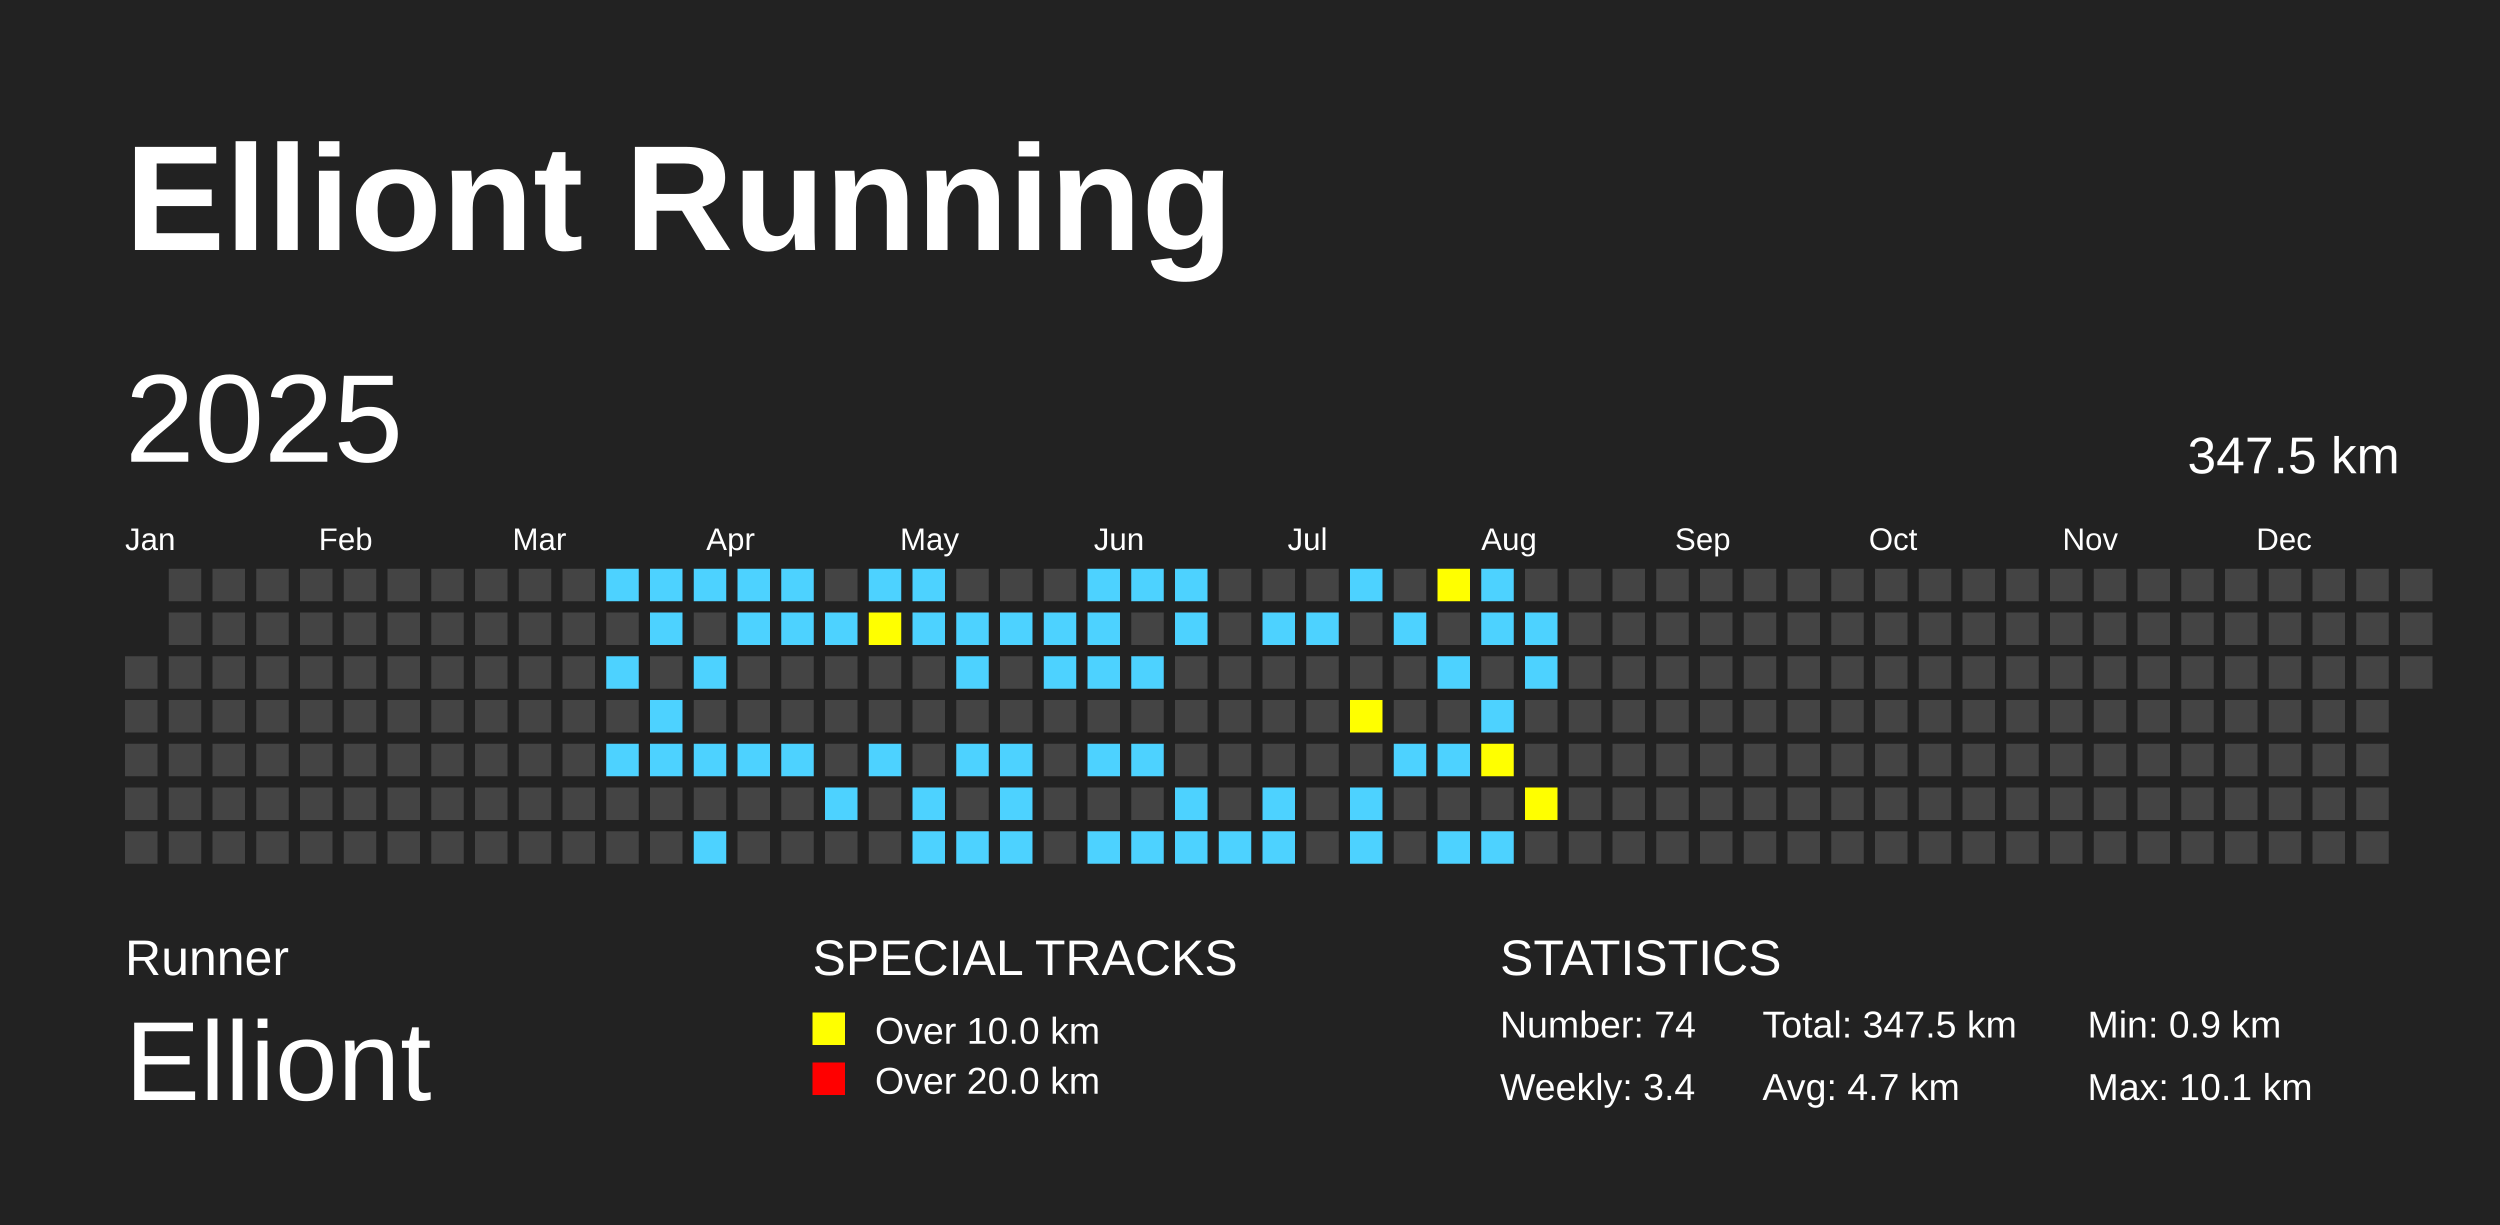
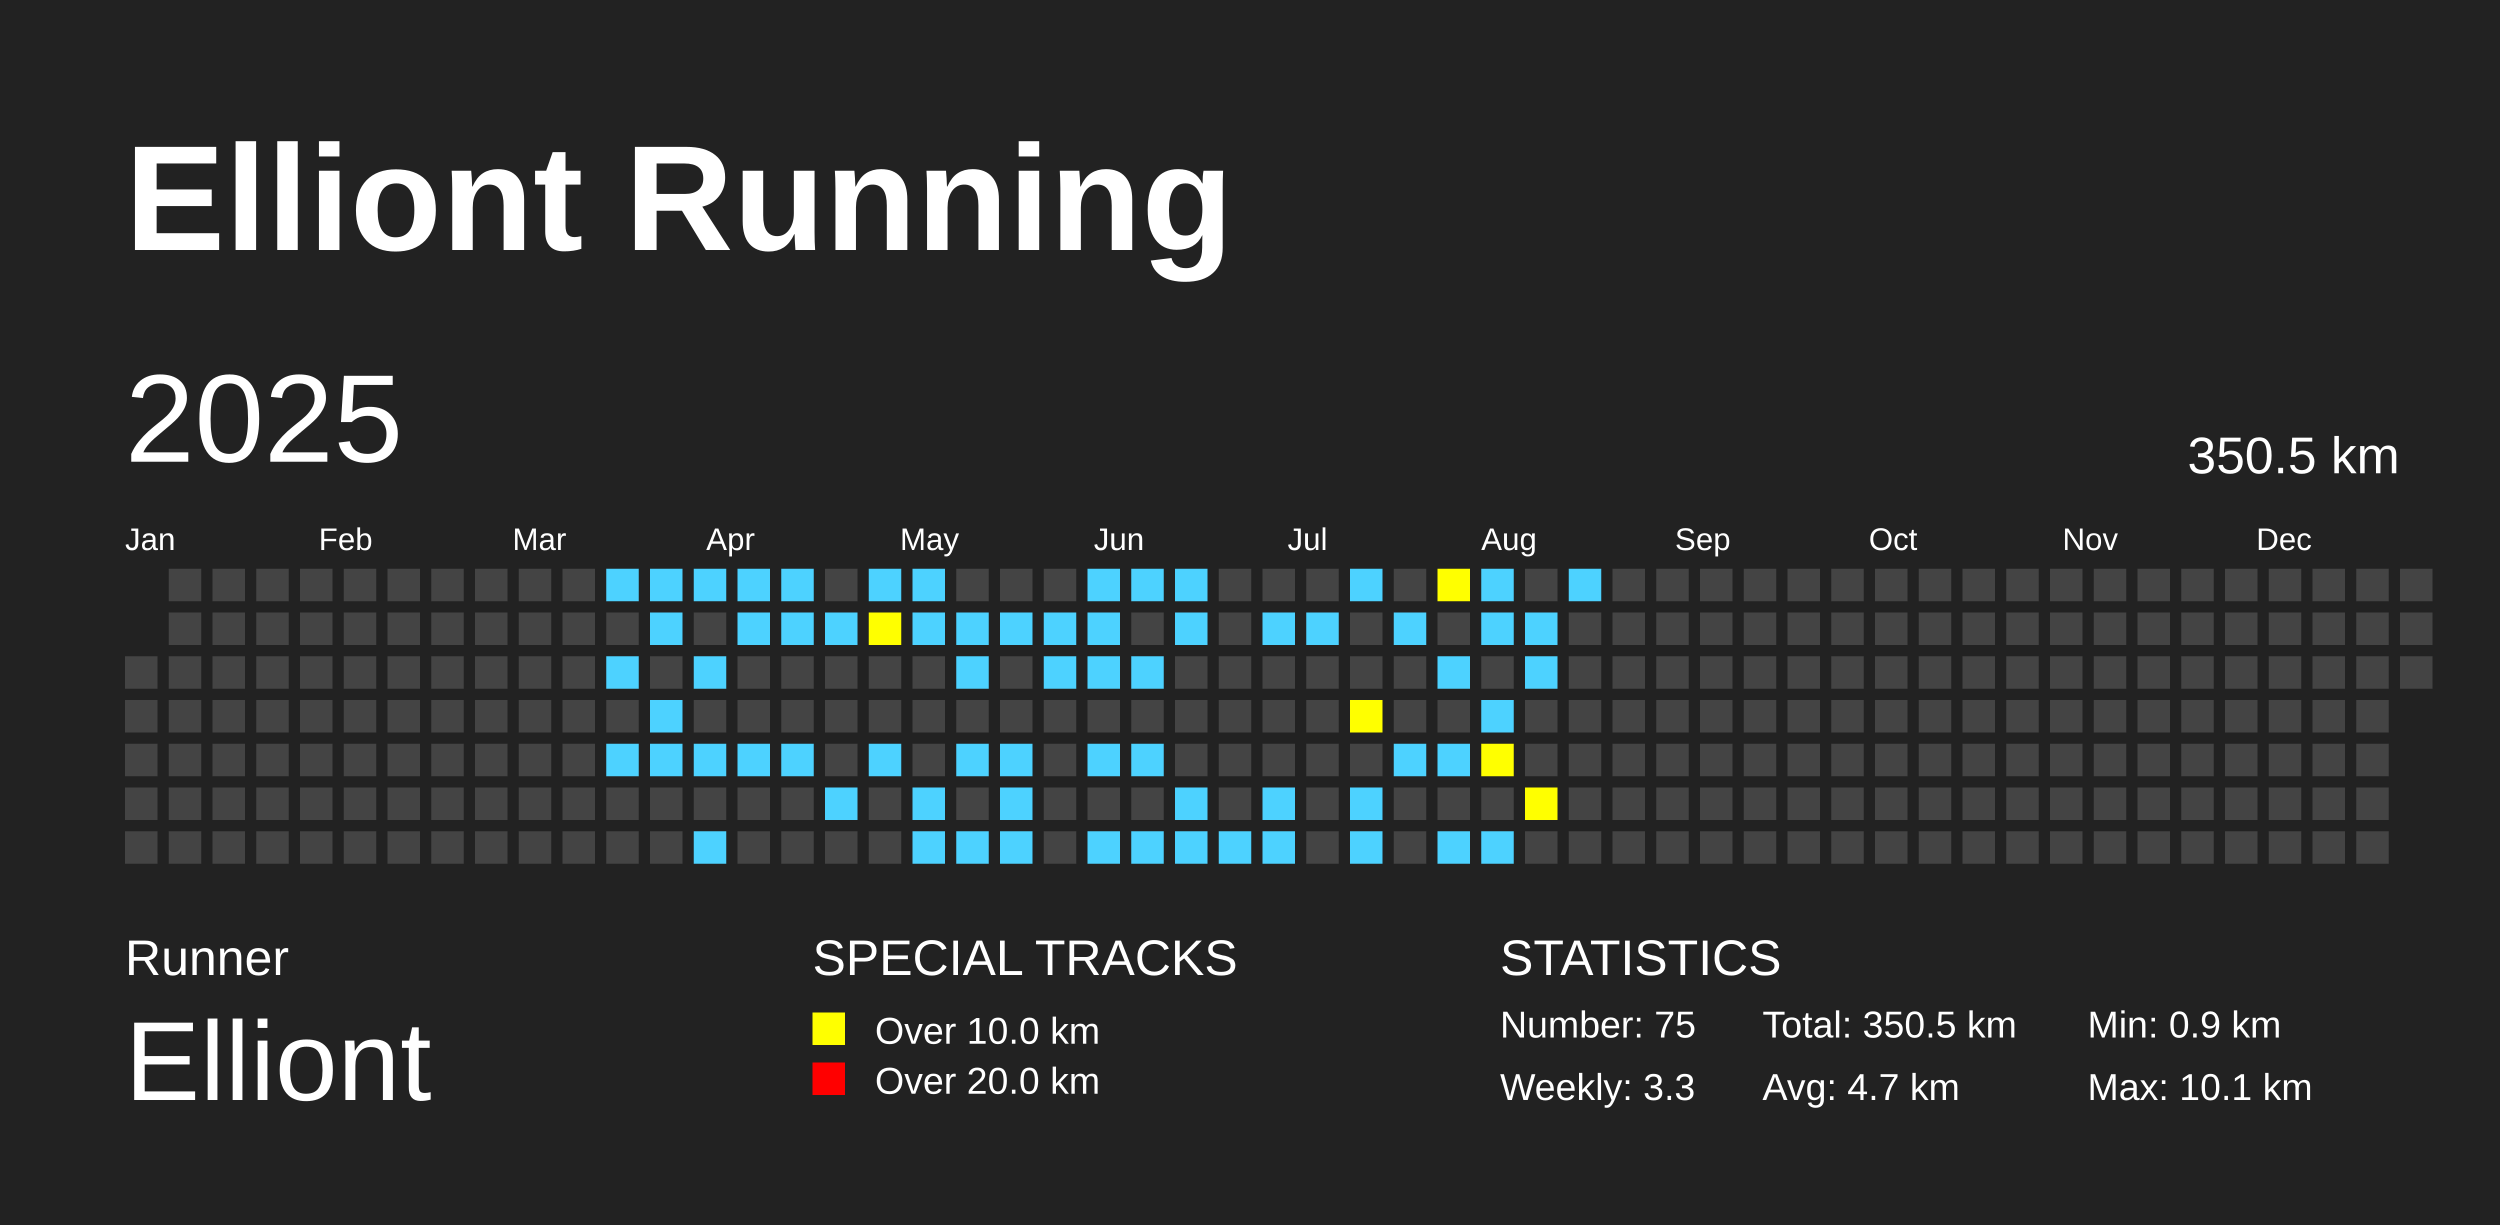
<svg xmlns="http://www.w3.org/2000/svg" baseProfile="full" height="98mm" version="1.1" viewBox="0,0,200,98" width="200mm">
  <defs />
  <rect fill="#222222" height="98" width="200" x="0" y="0" />
  <text fill="#FFFFFF" style="font-size:12px; font-family:Arial; font-weight:bold;" x="10" y="20">Elliont Running</text>
  <text fill="#FFFFFF" style="font-size:4px; font-family:Arial" x="10" y="78">Runner</text>
  <text fill="#FFFFFF" style="font-size:9px; font-family:Arial" x="10" y="88">Elliont</text>
  <text fill="#FFFFFF" style="font-size:4px; font-family:Arial" x="65" y="78">SPECIAL TRACKS</text>
  <rect fill="yellow" height="2.6" width="2.6" x="65" y="81" />
  <text fill="#FFFFFF" style="font-size:3px; font-family:Arial" x="70" y="83.5">Over 10.0 km</text>
  <rect fill="red" height="2.6" width="2.6" x="65" y="85" />
  <text fill="#FFFFFF" style="font-size:3px; font-family:Arial" x="70" y="87.5">Over 20.0 km</text>
  <text fill="#FFFFFF" style="font-size:4px; font-family:Arial" x="120" y="78">STATISTICS</text>
-   <text fill="#FFFFFF" style="font-size:3px; font-family:Arial" x="120" y="83">Number: 74</text>
-   <text fill="#FFFFFF" style="font-size:3px; font-family:Arial" x="120" y="88">Weekly: 3.4</text>
-   <text fill="#FFFFFF" style="font-size:3px; font-family:Arial" x="141" y="83">Total: 347.5 km</text>
+   <text fill="#FFFFFF" style="font-size:3px; font-family:Arial" x="120" y="83">Number: 75</text>
+   <text fill="#FFFFFF" style="font-size:3px; font-family:Arial" x="120" y="88">Weekly: 3.3</text>
+   <text fill="#FFFFFF" style="font-size:3px; font-family:Arial" x="141" y="83">Total: 350.5 km</text>
  <text fill="#FFFFFF" style="font-size:3px; font-family:Arial" x="141" y="88">Avg: 4.7 km</text>
  <text fill="#FFFFFF" style="font-size:3px; font-family:Arial" x="167" y="83">Min: 0.9 km</text>
  <text fill="#FFFFFF" style="font-size:3px; font-family:Arial" x="167" y="88">Max: 10.1 km</text>
  <text dominant-baseline="hanging" fill="#FFFFFF" style="font-size:10.0px; font-family:Arial;" x="10" y="30">2025</text>
-   <text dominant-baseline="hanging" fill="#FFFFFF" style="font-size:4.125px; font-family:Arial;" x="175" y="35">347.5 km</text>
+   <text dominant-baseline="hanging" fill="#FFFFFF" style="font-size:4.125px; font-family:Arial;" x="175" y="35">350.5 km</text>
  <text fill="#FFFFFF" style="font-size:2.5px; font-family:Arial" x="10.0" y="44">Jan</text>
  <text fill="#FFFFFF" style="font-size:2.5px; font-family:Arial" x="25.5" y="44">Feb</text>
  <text fill="#FFFFFF" style="font-size:2.5px; font-family:Arial" x="41.0" y="44">Mar</text>
  <text fill="#FFFFFF" style="font-size:2.5px; font-family:Arial" x="56.5" y="44">Apr</text>
  <text fill="#FFFFFF" style="font-size:2.5px; font-family:Arial" x="72.0" y="44">May</text>
  <text fill="#FFFFFF" style="font-size:2.5px; font-family:Arial" x="87.5" y="44">Jun</text>
  <text fill="#FFFFFF" style="font-size:2.5px; font-family:Arial" x="103.0" y="44">Jul</text>
  <text fill="#FFFFFF" style="font-size:2.5px; font-family:Arial" x="118.5" y="44">Aug</text>
  <text fill="#FFFFFF" style="font-size:2.5px; font-family:Arial" x="134.0" y="44">Sep</text>
  <text fill="#FFFFFF" style="font-size:2.5px; font-family:Arial" x="149.5" y="44">Oct</text>
  <text fill="#FFFFFF" style="font-size:2.5px; font-family:Arial" x="165.0" y="44">Nov</text>
  <text fill="#FFFFFF" style="font-size:2.5px; font-family:Arial" x="180.5" y="44">Dec</text>
  <rect fill="#444444" height="2.6" width="2.6" x="10.0" y="52.5" />
  <rect fill="#444444" height="2.6" width="2.6" x="10.0" y="56.0" />
  <rect fill="#444444" height="2.6" width="2.6" x="10.0" y="59.5" />
  <rect fill="#444444" height="2.6" width="2.6" x="10.0" y="63.0" />
  <rect fill="#444444" height="2.6" width="2.6" x="10.0" y="66.5" />
  <rect fill="#444444" height="2.6" width="2.6" x="13.5" y="45.5" />
  <rect fill="#444444" height="2.6" width="2.6" x="13.5" y="49.0" />
  <rect fill="#444444" height="2.6" width="2.6" x="13.5" y="52.5" />
  <rect fill="#444444" height="2.6" width="2.6" x="13.5" y="56.0" />
  <rect fill="#444444" height="2.6" width="2.6" x="13.5" y="59.5" />
  <rect fill="#444444" height="2.6" width="2.6" x="13.5" y="63.0" />
  <rect fill="#444444" height="2.6" width="2.6" x="13.5" y="66.5" />
  <rect fill="#444444" height="2.6" width="2.6" x="17.0" y="45.5" />
  <rect fill="#444444" height="2.6" width="2.6" x="17.0" y="49.0" />
  <rect fill="#444444" height="2.6" width="2.6" x="17.0" y="52.5" />
  <rect fill="#444444" height="2.6" width="2.6" x="17.0" y="56.0" />
  <rect fill="#444444" height="2.6" width="2.6" x="17.0" y="59.5" />
  <rect fill="#444444" height="2.6" width="2.6" x="17.0" y="63.0" />
  <rect fill="#444444" height="2.6" width="2.6" x="17.0" y="66.5" />
  <rect fill="#444444" height="2.6" width="2.6" x="20.5" y="45.5" />
  <rect fill="#444444" height="2.6" width="2.6" x="20.5" y="49.0" />
  <rect fill="#444444" height="2.6" width="2.6" x="20.5" y="52.5" />
  <rect fill="#444444" height="2.6" width="2.6" x="20.5" y="56.0" />
  <rect fill="#444444" height="2.6" width="2.6" x="20.5" y="59.5" />
  <rect fill="#444444" height="2.6" width="2.6" x="20.5" y="63.0" />
  <rect fill="#444444" height="2.6" width="2.6" x="20.5" y="66.5" />
  <rect fill="#444444" height="2.6" width="2.6" x="24.0" y="45.5" />
  <rect fill="#444444" height="2.6" width="2.6" x="24.0" y="49.0" />
  <rect fill="#444444" height="2.6" width="2.6" x="24.0" y="52.5" />
  <rect fill="#444444" height="2.6" width="2.6" x="24.0" y="56.0" />
  <rect fill="#444444" height="2.6" width="2.6" x="24.0" y="59.5" />
  <rect fill="#444444" height="2.6" width="2.6" x="24.0" y="63.0" />
  <rect fill="#444444" height="2.6" width="2.6" x="24.0" y="66.5" />
  <rect fill="#444444" height="2.6" width="2.6" x="27.5" y="45.5" />
  <rect fill="#444444" height="2.6" width="2.6" x="27.5" y="49.0" />
  <rect fill="#444444" height="2.6" width="2.6" x="27.5" y="52.5" />
  <rect fill="#444444" height="2.6" width="2.6" x="27.5" y="56.0" />
  <rect fill="#444444" height="2.6" width="2.6" x="27.5" y="59.5" />
  <rect fill="#444444" height="2.6" width="2.6" x="27.5" y="63.0" />
  <rect fill="#444444" height="2.6" width="2.6" x="27.5" y="66.5" />
  <rect fill="#444444" height="2.6" width="2.6" x="31.0" y="45.5" />
  <rect fill="#444444" height="2.6" width="2.6" x="31.0" y="49.0" />
  <rect fill="#444444" height="2.6" width="2.6" x="31.0" y="52.5" />
  <rect fill="#444444" height="2.6" width="2.6" x="31.0" y="56.0" />
  <rect fill="#444444" height="2.6" width="2.6" x="31.0" y="59.5" />
  <rect fill="#444444" height="2.6" width="2.6" x="31.0" y="63.0" />
  <rect fill="#444444" height="2.6" width="2.6" x="31.0" y="66.5" />
  <rect fill="#444444" height="2.6" width="2.6" x="34.5" y="45.5" />
  <rect fill="#444444" height="2.6" width="2.6" x="34.5" y="49.0" />
  <rect fill="#444444" height="2.6" width="2.6" x="34.5" y="52.5" />
  <rect fill="#444444" height="2.6" width="2.6" x="34.5" y="56.0" />
  <rect fill="#444444" height="2.6" width="2.6" x="34.5" y="59.5" />
  <rect fill="#444444" height="2.6" width="2.6" x="34.5" y="63.0" />
  <rect fill="#444444" height="2.6" width="2.6" x="34.5" y="66.5" />
  <rect fill="#444444" height="2.6" width="2.6" x="38.0" y="45.5" />
  <rect fill="#444444" height="2.6" width="2.6" x="38.0" y="49.0" />
  <rect fill="#444444" height="2.6" width="2.6" x="38.0" y="52.5" />
  <rect fill="#444444" height="2.6" width="2.6" x="38.0" y="56.0" />
  <rect fill="#444444" height="2.6" width="2.6" x="38.0" y="59.5" />
  <rect fill="#444444" height="2.6" width="2.6" x="38.0" y="63.0" />
  <rect fill="#444444" height="2.6" width="2.6" x="38.0" y="66.5" />
  <rect fill="#444444" height="2.6" width="2.6" x="41.5" y="45.5" />
  <rect fill="#444444" height="2.6" width="2.6" x="41.5" y="49.0" />
  <rect fill="#444444" height="2.6" width="2.6" x="41.5" y="52.5" />
  <rect fill="#444444" height="2.6" width="2.6" x="41.5" y="56.0" />
  <rect fill="#444444" height="2.6" width="2.6" x="41.5" y="59.5" />
  <rect fill="#444444" height="2.6" width="2.6" x="41.5" y="63.0" />
  <rect fill="#444444" height="2.6" width="2.6" x="41.5" y="66.5" />
  <rect fill="#444444" height="2.6" width="2.6" x="45.0" y="45.5" />
  <rect fill="#444444" height="2.6" width="2.6" x="45.0" y="49.0" />
  <rect fill="#444444" height="2.6" width="2.6" x="45.0" y="52.5" />
  <rect fill="#444444" height="2.6" width="2.6" x="45.0" y="56.0" />
  <rect fill="#444444" height="2.6" width="2.6" x="45.0" y="59.5" />
  <rect fill="#444444" height="2.6" width="2.6" x="45.0" y="63.0" />
  <rect fill="#444444" height="2.6" width="2.6" x="45.0" y="66.5" />
  <rect fill="#4DD2FF" height="2.6" width="2.6" x="48.5" y="45.5" />
  <rect fill="#444444" height="2.6" width="2.6" x="48.5" y="49.0" />
  <rect fill="#4DD2FF" height="2.6" width="2.6" x="48.5" y="52.5" />
  <rect fill="#444444" height="2.6" width="2.6" x="48.5" y="56.0" />
  <rect fill="#4DD2FF" height="2.6" width="2.6" x="48.5" y="59.5" />
  <rect fill="#444444" height="2.6" width="2.6" x="48.5" y="63.0" />
  <rect fill="#444444" height="2.6" width="2.6" x="48.5" y="66.5" />
  <rect fill="#4DD2FF" height="2.6" width="2.6" x="52.0" y="45.5" />
  <rect fill="#4DD2FF" height="2.6" width="2.6" x="52.0" y="49.0" />
  <rect fill="#444444" height="2.6" width="2.6" x="52.0" y="52.5" />
  <rect fill="#4DD2FF" height="2.6" width="2.6" x="52.0" y="56.0" />
  <rect fill="#4DD2FF" height="2.6" width="2.6" x="52.0" y="59.5" />
  <rect fill="#444444" height="2.6" width="2.6" x="52.0" y="63.0" />
  <rect fill="#444444" height="2.6" width="2.6" x="52.0" y="66.5" />
  <rect fill="#4DD2FF" height="2.6" width="2.6" x="55.5" y="45.5" />
  <rect fill="#444444" height="2.6" width="2.6" x="55.5" y="49.0" />
  <rect fill="#4DD2FF" height="2.6" width="2.6" x="55.5" y="52.5" />
  <rect fill="#444444" height="2.6" width="2.6" x="55.5" y="56.0" />
  <rect fill="#4DD2FF" height="2.6" width="2.6" x="55.5" y="59.5" />
  <rect fill="#444444" height="2.6" width="2.6" x="55.5" y="63.0" />
  <rect fill="#4DD2FF" height="2.6" width="2.6" x="55.5" y="66.5" />
  <rect fill="#4DD2FF" height="2.6" width="2.6" x="59.0" y="45.5" />
  <rect fill="#4DD2FF" height="2.6" width="2.6" x="59.0" y="49.0" />
  <rect fill="#444444" height="2.6" width="2.6" x="59.0" y="52.5" />
  <rect fill="#444444" height="2.6" width="2.6" x="59.0" y="56.0" />
  <rect fill="#4DD2FF" height="2.6" width="2.6" x="59.0" y="59.5" />
  <rect fill="#444444" height="2.6" width="2.6" x="59.0" y="63.0" />
  <rect fill="#444444" height="2.6" width="2.6" x="59.0" y="66.5" />
  <rect fill="#4DD2FF" height="2.6" width="2.6" x="62.5" y="45.5" />
  <rect fill="#4DD2FF" height="2.6" width="2.6" x="62.5" y="49.0" />
  <rect fill="#444444" height="2.6" width="2.6" x="62.5" y="52.5" />
  <rect fill="#444444" height="2.6" width="2.6" x="62.5" y="56.0" />
  <rect fill="#4DD2FF" height="2.6" width="2.6" x="62.5" y="59.5" />
  <rect fill="#444444" height="2.6" width="2.6" x="62.5" y="63.0" />
  <rect fill="#444444" height="2.6" width="2.6" x="62.5" y="66.5" />
  <rect fill="#444444" height="2.6" width="2.6" x="66.0" y="45.5" />
  <rect fill="#4DD2FF" height="2.6" width="2.6" x="66.0" y="49.0" />
  <rect fill="#444444" height="2.6" width="2.6" x="66.0" y="52.5" />
  <rect fill="#444444" height="2.6" width="2.6" x="66.0" y="56.0" />
  <rect fill="#444444" height="2.6" width="2.6" x="66.0" y="59.5" />
  <rect fill="#4DD2FF" height="2.6" width="2.6" x="66.0" y="63.0" />
  <rect fill="#444444" height="2.6" width="2.6" x="66.0" y="66.5" />
  <rect fill="#4DD2FF" height="2.6" width="2.6" x="69.5" y="45.5" />
  <rect fill="yellow" height="2.6" width="2.6" x="69.5" y="49.0" />
  <rect fill="#444444" height="2.6" width="2.6" x="69.5" y="52.5" />
  <rect fill="#444444" height="2.6" width="2.6" x="69.5" y="56.0" />
  <rect fill="#4DD2FF" height="2.6" width="2.6" x="69.5" y="59.5" />
  <rect fill="#444444" height="2.6" width="2.6" x="69.5" y="63.0" />
  <rect fill="#444444" height="2.6" width="2.6" x="69.5" y="66.5" />
  <rect fill="#4DD2FF" height="2.6" width="2.6" x="73.0" y="45.5" />
  <rect fill="#4DD2FF" height="2.6" width="2.6" x="73.0" y="49.0" />
  <rect fill="#444444" height="2.6" width="2.6" x="73.0" y="52.5" />
  <rect fill="#444444" height="2.6" width="2.6" x="73.0" y="56.0" />
  <rect fill="#444444" height="2.6" width="2.6" x="73.0" y="59.5" />
  <rect fill="#4DD2FF" height="2.6" width="2.6" x="73.0" y="63.0" />
  <rect fill="#4DD2FF" height="2.6" width="2.6" x="73.0" y="66.5" />
  <rect fill="#444444" height="2.6" width="2.6" x="76.5" y="45.5" />
  <rect fill="#4DD2FF" height="2.6" width="2.6" x="76.5" y="49.0" />
  <rect fill="#4DD2FF" height="2.6" width="2.6" x="76.5" y="52.5" />
  <rect fill="#444444" height="2.6" width="2.6" x="76.5" y="56.0" />
  <rect fill="#4DD2FF" height="2.6" width="2.6" x="76.5" y="59.5" />
  <rect fill="#444444" height="2.6" width="2.6" x="76.5" y="63.0" />
  <rect fill="#4DD2FF" height="2.6" width="2.6" x="76.5" y="66.5" />
  <rect fill="#444444" height="2.6" width="2.6" x="80.0" y="45.5" />
  <rect fill="#4DD2FF" height="2.6" width="2.6" x="80.0" y="49.0" />
  <rect fill="#444444" height="2.6" width="2.6" x="80.0" y="52.5" />
  <rect fill="#444444" height="2.6" width="2.6" x="80.0" y="56.0" />
  <rect fill="#4DD2FF" height="2.6" width="2.6" x="80.0" y="59.5" />
  <rect fill="#4DD2FF" height="2.6" width="2.6" x="80.0" y="63.0" />
  <rect fill="#4DD2FF" height="2.6" width="2.6" x="80.0" y="66.5" />
  <rect fill="#444444" height="2.6" width="2.6" x="83.5" y="45.5" />
  <rect fill="#4DD2FF" height="2.6" width="2.6" x="83.5" y="49.0" />
  <rect fill="#4DD2FF" height="2.6" width="2.6" x="83.5" y="52.5" />
  <rect fill="#444444" height="2.6" width="2.6" x="83.5" y="56.0" />
  <rect fill="#444444" height="2.6" width="2.6" x="83.5" y="59.5" />
  <rect fill="#444444" height="2.6" width="2.6" x="83.5" y="63.0" />
  <rect fill="#444444" height="2.6" width="2.6" x="83.5" y="66.5" />
  <rect fill="#4DD2FF" height="2.6" width="2.6" x="87.0" y="45.5" />
  <rect fill="#4DD2FF" height="2.6" width="2.6" x="87.0" y="49.0" />
  <rect fill="#4DD2FF" height="2.6" width="2.6" x="87.0" y="52.5" />
  <rect fill="#444444" height="2.6" width="2.6" x="87.0" y="56.0" />
  <rect fill="#4DD2FF" height="2.6" width="2.6" x="87.0" y="59.5" />
  <rect fill="#444444" height="2.6" width="2.6" x="87.0" y="63.0" />
  <rect fill="#4DD2FF" height="2.6" width="2.6" x="87.0" y="66.5" />
  <rect fill="#4DD2FF" height="2.6" width="2.6" x="90.5" y="45.5" />
  <rect fill="#444444" height="2.6" width="2.6" x="90.5" y="49.0" />
  <rect fill="#4DD2FF" height="2.6" width="2.6" x="90.5" y="52.5" />
  <rect fill="#444444" height="2.6" width="2.6" x="90.5" y="56.0" />
  <rect fill="#4DD2FF" height="2.6" width="2.6" x="90.5" y="59.5" />
  <rect fill="#444444" height="2.6" width="2.6" x="90.5" y="63.0" />
  <rect fill="#4DD2FF" height="2.6" width="2.6" x="90.5" y="66.5" />
  <rect fill="#4DD2FF" height="2.6" width="2.6" x="94.0" y="45.5" />
  <rect fill="#4DD2FF" height="2.6" width="2.6" x="94.0" y="49.0" />
  <rect fill="#444444" height="2.6" width="2.6" x="94.0" y="52.5" />
  <rect fill="#444444" height="2.6" width="2.6" x="94.0" y="56.0" />
  <rect fill="#444444" height="2.6" width="2.6" x="94.0" y="59.5" />
  <rect fill="#4DD2FF" height="2.6" width="2.6" x="94.0" y="63.0" />
  <rect fill="#4DD2FF" height="2.6" width="2.6" x="94.0" y="66.5" />
  <rect fill="#444444" height="2.6" width="2.6" x="97.5" y="45.5" />
  <rect fill="#444444" height="2.6" width="2.6" x="97.5" y="49.0" />
  <rect fill="#444444" height="2.6" width="2.6" x="97.5" y="52.5" />
  <rect fill="#444444" height="2.6" width="2.6" x="97.5" y="56.0" />
  <rect fill="#444444" height="2.6" width="2.6" x="97.5" y="59.5" />
  <rect fill="#444444" height="2.6" width="2.6" x="97.5" y="63.0" />
  <rect fill="#4DD2FF" height="2.6" width="2.6" x="97.5" y="66.5" />
  <rect fill="#444444" height="2.6" width="2.6" x="101.0" y="45.5" />
  <rect fill="#4DD2FF" height="2.6" width="2.6" x="101.0" y="49.0" />
  <rect fill="#444444" height="2.6" width="2.6" x="101.0" y="52.5" />
  <rect fill="#444444" height="2.6" width="2.6" x="101.0" y="56.0" />
  <rect fill="#444444" height="2.6" width="2.6" x="101.0" y="59.5" />
  <rect fill="#4DD2FF" height="2.6" width="2.6" x="101.0" y="63.0" />
  <rect fill="#4DD2FF" height="2.6" width="2.6" x="101.0" y="66.5" />
  <rect fill="#444444" height="2.6" width="2.6" x="104.5" y="45.5" />
  <rect fill="#4DD2FF" height="2.6" width="2.6" x="104.5" y="49.0" />
  <rect fill="#444444" height="2.6" width="2.6" x="104.5" y="52.5" />
  <rect fill="#444444" height="2.6" width="2.6" x="104.5" y="56.0" />
  <rect fill="#444444" height="2.6" width="2.6" x="104.5" y="59.5" />
  <rect fill="#444444" height="2.6" width="2.6" x="104.5" y="63.0" />
  <rect fill="#444444" height="2.6" width="2.6" x="104.5" y="66.5" />
  <rect fill="#4DD2FF" height="2.6" width="2.6" x="108.0" y="45.5" />
  <rect fill="#444444" height="2.6" width="2.6" x="108.0" y="49.0" />
  <rect fill="#444444" height="2.6" width="2.6" x="108.0" y="52.5" />
  <rect fill="yellow" height="2.6" width="2.6" x="108.0" y="56.0" />
  <rect fill="#444444" height="2.6" width="2.6" x="108.0" y="59.5" />
  <rect fill="#4DD2FF" height="2.6" width="2.6" x="108.0" y="63.0" />
  <rect fill="#4DD2FF" height="2.6" width="2.6" x="108.0" y="66.5" />
  <rect fill="#444444" height="2.6" width="2.6" x="111.5" y="45.5" />
  <rect fill="#4DD2FF" height="2.6" width="2.6" x="111.5" y="49.0" />
  <rect fill="#444444" height="2.6" width="2.6" x="111.5" y="52.5" />
  <rect fill="#444444" height="2.6" width="2.6" x="111.5" y="56.0" />
  <rect fill="#4DD2FF" height="2.6" width="2.6" x="111.5" y="59.5" />
  <rect fill="#444444" height="2.6" width="2.6" x="111.5" y="63.0" />
  <rect fill="#444444" height="2.6" width="2.6" x="111.5" y="66.5" />
  <rect fill="yellow" height="2.6" width="2.6" x="115.0" y="45.5" />
  <rect fill="#444444" height="2.6" width="2.6" x="115.0" y="49.0" />
  <rect fill="#4DD2FF" height="2.6" width="2.6" x="115.0" y="52.5" />
  <rect fill="#444444" height="2.6" width="2.6" x="115.0" y="56.0" />
  <rect fill="#4DD2FF" height="2.6" width="2.6" x="115.0" y="59.5" />
  <rect fill="#444444" height="2.6" width="2.6" x="115.0" y="63.0" />
  <rect fill="#4DD2FF" height="2.6" width="2.6" x="115.0" y="66.5" />
  <rect fill="#4DD2FF" height="2.6" width="2.6" x="118.5" y="45.5" />
  <rect fill="#4DD2FF" height="2.6" width="2.6" x="118.5" y="49.0" />
  <rect fill="#444444" height="2.6" width="2.6" x="118.5" y="52.5" />
  <rect fill="#4DD2FF" height="2.6" width="2.6" x="118.5" y="56.0" />
  <rect fill="yellow" height="2.6" width="2.6" x="118.5" y="59.5" />
  <rect fill="#444444" height="2.6" width="2.6" x="118.5" y="63.0" />
  <rect fill="#4DD2FF" height="2.6" width="2.6" x="118.5" y="66.5" />
  <rect fill="#444444" height="2.6" width="2.6" x="122.0" y="45.5" />
  <rect fill="#4DD2FF" height="2.6" width="2.6" x="122.0" y="49.0" />
  <rect fill="#4DD2FF" height="2.6" width="2.6" x="122.0" y="52.5" />
  <rect fill="#444444" height="2.6" width="2.6" x="122.0" y="56.0" />
  <rect fill="#444444" height="2.6" width="2.6" x="122.0" y="59.5" />
  <rect fill="yellow" height="2.6" width="2.6" x="122.0" y="63.0" />
  <rect fill="#444444" height="2.6" width="2.6" x="122.0" y="66.5" />
-   <rect fill="#444444" height="2.6" width="2.6" x="125.5" y="45.5" />
+   <rect fill="#4DD2FF" height="2.6" width="2.6" x="125.5" y="45.5" />
  <rect fill="#444444" height="2.6" width="2.6" x="125.5" y="49.0" />
  <rect fill="#444444" height="2.6" width="2.6" x="125.5" y="52.5" />
  <rect fill="#444444" height="2.6" width="2.6" x="125.5" y="56.0" />
  <rect fill="#444444" height="2.6" width="2.6" x="125.5" y="59.5" />
  <rect fill="#444444" height="2.6" width="2.6" x="125.5" y="63.0" />
  <rect fill="#444444" height="2.6" width="2.6" x="125.5" y="66.5" />
  <rect fill="#444444" height="2.6" width="2.6" x="129.0" y="45.5" />
  <rect fill="#444444" height="2.6" width="2.6" x="129.0" y="49.0" />
  <rect fill="#444444" height="2.6" width="2.6" x="129.0" y="52.5" />
  <rect fill="#444444" height="2.6" width="2.6" x="129.0" y="56.0" />
  <rect fill="#444444" height="2.6" width="2.6" x="129.0" y="59.5" />
  <rect fill="#444444" height="2.6" width="2.6" x="129.0" y="63.0" />
  <rect fill="#444444" height="2.6" width="2.6" x="129.0" y="66.5" />
  <rect fill="#444444" height="2.6" width="2.6" x="132.5" y="45.5" />
  <rect fill="#444444" height="2.6" width="2.6" x="132.5" y="49.0" />
  <rect fill="#444444" height="2.6" width="2.6" x="132.5" y="52.5" />
  <rect fill="#444444" height="2.6" width="2.6" x="132.5" y="56.0" />
  <rect fill="#444444" height="2.6" width="2.6" x="132.5" y="59.5" />
  <rect fill="#444444" height="2.6" width="2.6" x="132.5" y="63.0" />
  <rect fill="#444444" height="2.6" width="2.6" x="132.5" y="66.5" />
  <rect fill="#444444" height="2.6" width="2.6" x="136.0" y="45.5" />
  <rect fill="#444444" height="2.6" width="2.6" x="136.0" y="49.0" />
  <rect fill="#444444" height="2.6" width="2.6" x="136.0" y="52.5" />
  <rect fill="#444444" height="2.6" width="2.6" x="136.0" y="56.0" />
  <rect fill="#444444" height="2.6" width="2.6" x="136.0" y="59.5" />
  <rect fill="#444444" height="2.6" width="2.6" x="136.0" y="63.0" />
  <rect fill="#444444" height="2.6" width="2.6" x="136.0" y="66.5" />
  <rect fill="#444444" height="2.6" width="2.6" x="139.5" y="45.5" />
  <rect fill="#444444" height="2.6" width="2.6" x="139.5" y="49.0" />
  <rect fill="#444444" height="2.6" width="2.6" x="139.5" y="52.5" />
  <rect fill="#444444" height="2.6" width="2.6" x="139.5" y="56.0" />
  <rect fill="#444444" height="2.6" width="2.6" x="139.5" y="59.5" />
  <rect fill="#444444" height="2.6" width="2.6" x="139.5" y="63.0" />
  <rect fill="#444444" height="2.6" width="2.6" x="139.5" y="66.5" />
  <rect fill="#444444" height="2.6" width="2.6" x="143.0" y="45.5" />
  <rect fill="#444444" height="2.6" width="2.6" x="143.0" y="49.0" />
  <rect fill="#444444" height="2.6" width="2.6" x="143.0" y="52.5" />
  <rect fill="#444444" height="2.6" width="2.6" x="143.0" y="56.0" />
  <rect fill="#444444" height="2.6" width="2.6" x="143.0" y="59.5" />
  <rect fill="#444444" height="2.6" width="2.6" x="143.0" y="63.0" />
  <rect fill="#444444" height="2.6" width="2.6" x="143.0" y="66.5" />
  <rect fill="#444444" height="2.6" width="2.6" x="146.5" y="45.5" />
  <rect fill="#444444" height="2.6" width="2.6" x="146.5" y="49.0" />
  <rect fill="#444444" height="2.6" width="2.6" x="146.5" y="52.5" />
  <rect fill="#444444" height="2.6" width="2.6" x="146.5" y="56.0" />
  <rect fill="#444444" height="2.6" width="2.6" x="146.5" y="59.5" />
  <rect fill="#444444" height="2.6" width="2.6" x="146.5" y="63.0" />
  <rect fill="#444444" height="2.6" width="2.6" x="146.5" y="66.5" />
  <rect fill="#444444" height="2.6" width="2.6" x="150.0" y="45.5" />
  <rect fill="#444444" height="2.6" width="2.6" x="150.0" y="49.0" />
  <rect fill="#444444" height="2.6" width="2.6" x="150.0" y="52.5" />
  <rect fill="#444444" height="2.6" width="2.6" x="150.0" y="56.0" />
  <rect fill="#444444" height="2.6" width="2.6" x="150.0" y="59.5" />
  <rect fill="#444444" height="2.6" width="2.6" x="150.0" y="63.0" />
  <rect fill="#444444" height="2.6" width="2.6" x="150.0" y="66.5" />
  <rect fill="#444444" height="2.6" width="2.6" x="153.5" y="45.5" />
  <rect fill="#444444" height="2.6" width="2.6" x="153.5" y="49.0" />
  <rect fill="#444444" height="2.6" width="2.6" x="153.5" y="52.5" />
  <rect fill="#444444" height="2.6" width="2.6" x="153.5" y="56.0" />
  <rect fill="#444444" height="2.6" width="2.6" x="153.5" y="59.5" />
  <rect fill="#444444" height="2.6" width="2.6" x="153.5" y="63.0" />
  <rect fill="#444444" height="2.6" width="2.6" x="153.5" y="66.5" />
  <rect fill="#444444" height="2.6" width="2.6" x="157.0" y="45.5" />
  <rect fill="#444444" height="2.6" width="2.6" x="157.0" y="49.0" />
  <rect fill="#444444" height="2.6" width="2.6" x="157.0" y="52.5" />
  <rect fill="#444444" height="2.6" width="2.6" x="157.0" y="56.0" />
  <rect fill="#444444" height="2.6" width="2.6" x="157.0" y="59.5" />
  <rect fill="#444444" height="2.6" width="2.6" x="157.0" y="63.0" />
  <rect fill="#444444" height="2.6" width="2.6" x="157.0" y="66.5" />
  <rect fill="#444444" height="2.6" width="2.6" x="160.5" y="45.5" />
  <rect fill="#444444" height="2.6" width="2.6" x="160.5" y="49.0" />
  <rect fill="#444444" height="2.6" width="2.6" x="160.5" y="52.5" />
  <rect fill="#444444" height="2.6" width="2.6" x="160.5" y="56.0" />
  <rect fill="#444444" height="2.6" width="2.6" x="160.5" y="59.5" />
  <rect fill="#444444" height="2.6" width="2.6" x="160.5" y="63.0" />
  <rect fill="#444444" height="2.6" width="2.6" x="160.5" y="66.5" />
  <rect fill="#444444" height="2.6" width="2.6" x="164.0" y="45.5" />
  <rect fill="#444444" height="2.6" width="2.6" x="164.0" y="49.0" />
  <rect fill="#444444" height="2.6" width="2.6" x="164.0" y="52.5" />
  <rect fill="#444444" height="2.6" width="2.6" x="164.0" y="56.0" />
  <rect fill="#444444" height="2.6" width="2.6" x="164.0" y="59.5" />
  <rect fill="#444444" height="2.6" width="2.6" x="164.0" y="63.0" />
  <rect fill="#444444" height="2.6" width="2.6" x="164.0" y="66.5" />
  <rect fill="#444444" height="2.6" width="2.6" x="167.5" y="45.5" />
  <rect fill="#444444" height="2.6" width="2.6" x="167.5" y="49.0" />
  <rect fill="#444444" height="2.6" width="2.6" x="167.5" y="52.5" />
  <rect fill="#444444" height="2.6" width="2.6" x="167.5" y="56.0" />
  <rect fill="#444444" height="2.6" width="2.6" x="167.5" y="59.5" />
  <rect fill="#444444" height="2.6" width="2.6" x="167.5" y="63.0" />
  <rect fill="#444444" height="2.6" width="2.6" x="167.5" y="66.5" />
  <rect fill="#444444" height="2.6" width="2.6" x="171.0" y="45.5" />
  <rect fill="#444444" height="2.6" width="2.6" x="171.0" y="49.0" />
  <rect fill="#444444" height="2.6" width="2.6" x="171.0" y="52.5" />
  <rect fill="#444444" height="2.6" width="2.6" x="171.0" y="56.0" />
  <rect fill="#444444" height="2.6" width="2.6" x="171.0" y="59.5" />
  <rect fill="#444444" height="2.6" width="2.6" x="171.0" y="63.0" />
  <rect fill="#444444" height="2.6" width="2.6" x="171.0" y="66.5" />
  <rect fill="#444444" height="2.6" width="2.6" x="174.5" y="45.5" />
  <rect fill="#444444" height="2.6" width="2.6" x="174.5" y="49.0" />
  <rect fill="#444444" height="2.6" width="2.6" x="174.5" y="52.5" />
  <rect fill="#444444" height="2.6" width="2.6" x="174.5" y="56.0" />
  <rect fill="#444444" height="2.6" width="2.6" x="174.5" y="59.5" />
  <rect fill="#444444" height="2.6" width="2.6" x="174.5" y="63.0" />
  <rect fill="#444444" height="2.6" width="2.6" x="174.5" y="66.5" />
  <rect fill="#444444" height="2.6" width="2.6" x="178.0" y="45.5" />
  <rect fill="#444444" height="2.6" width="2.6" x="178.0" y="49.0" />
  <rect fill="#444444" height="2.6" width="2.6" x="178.0" y="52.5" />
  <rect fill="#444444" height="2.6" width="2.6" x="178.0" y="56.0" />
  <rect fill="#444444" height="2.6" width="2.6" x="178.0" y="59.5" />
  <rect fill="#444444" height="2.6" width="2.6" x="178.0" y="63.0" />
  <rect fill="#444444" height="2.6" width="2.6" x="178.0" y="66.5" />
  <rect fill="#444444" height="2.6" width="2.6" x="181.5" y="45.5" />
  <rect fill="#444444" height="2.6" width="2.6" x="181.5" y="49.0" />
  <rect fill="#444444" height="2.6" width="2.6" x="181.5" y="52.5" />
  <rect fill="#444444" height="2.6" width="2.6" x="181.5" y="56.0" />
  <rect fill="#444444" height="2.6" width="2.6" x="181.5" y="59.5" />
  <rect fill="#444444" height="2.6" width="2.6" x="181.5" y="63.0" />
  <rect fill="#444444" height="2.6" width="2.6" x="181.5" y="66.5" />
  <rect fill="#444444" height="2.6" width="2.6" x="185.0" y="45.5" />
  <rect fill="#444444" height="2.6" width="2.6" x="185.0" y="49.0" />
  <rect fill="#444444" height="2.6" width="2.6" x="185.0" y="52.5" />
  <rect fill="#444444" height="2.6" width="2.6" x="185.0" y="56.0" />
  <rect fill="#444444" height="2.6" width="2.6" x="185.0" y="59.5" />
  <rect fill="#444444" height="2.6" width="2.6" x="185.0" y="63.0" />
  <rect fill="#444444" height="2.6" width="2.6" x="185.0" y="66.5" />
  <rect fill="#444444" height="2.6" width="2.6" x="188.5" y="45.5" />
  <rect fill="#444444" height="2.6" width="2.6" x="188.5" y="49.0" />
  <rect fill="#444444" height="2.6" width="2.6" x="188.5" y="52.5" />
  <rect fill="#444444" height="2.6" width="2.6" x="188.5" y="56.0" />
  <rect fill="#444444" height="2.6" width="2.6" x="188.5" y="59.5" />
  <rect fill="#444444" height="2.6" width="2.6" x="188.5" y="63.0" />
  <rect fill="#444444" height="2.6" width="2.6" x="188.5" y="66.5" />
  <rect fill="#444444" height="2.6" width="2.6" x="192.0" y="45.5" />
  <rect fill="#444444" height="2.6" width="2.6" x="192.0" y="49.0" />
  <rect fill="#444444" height="2.6" width="2.6" x="192.0" y="52.5" />
</svg>
